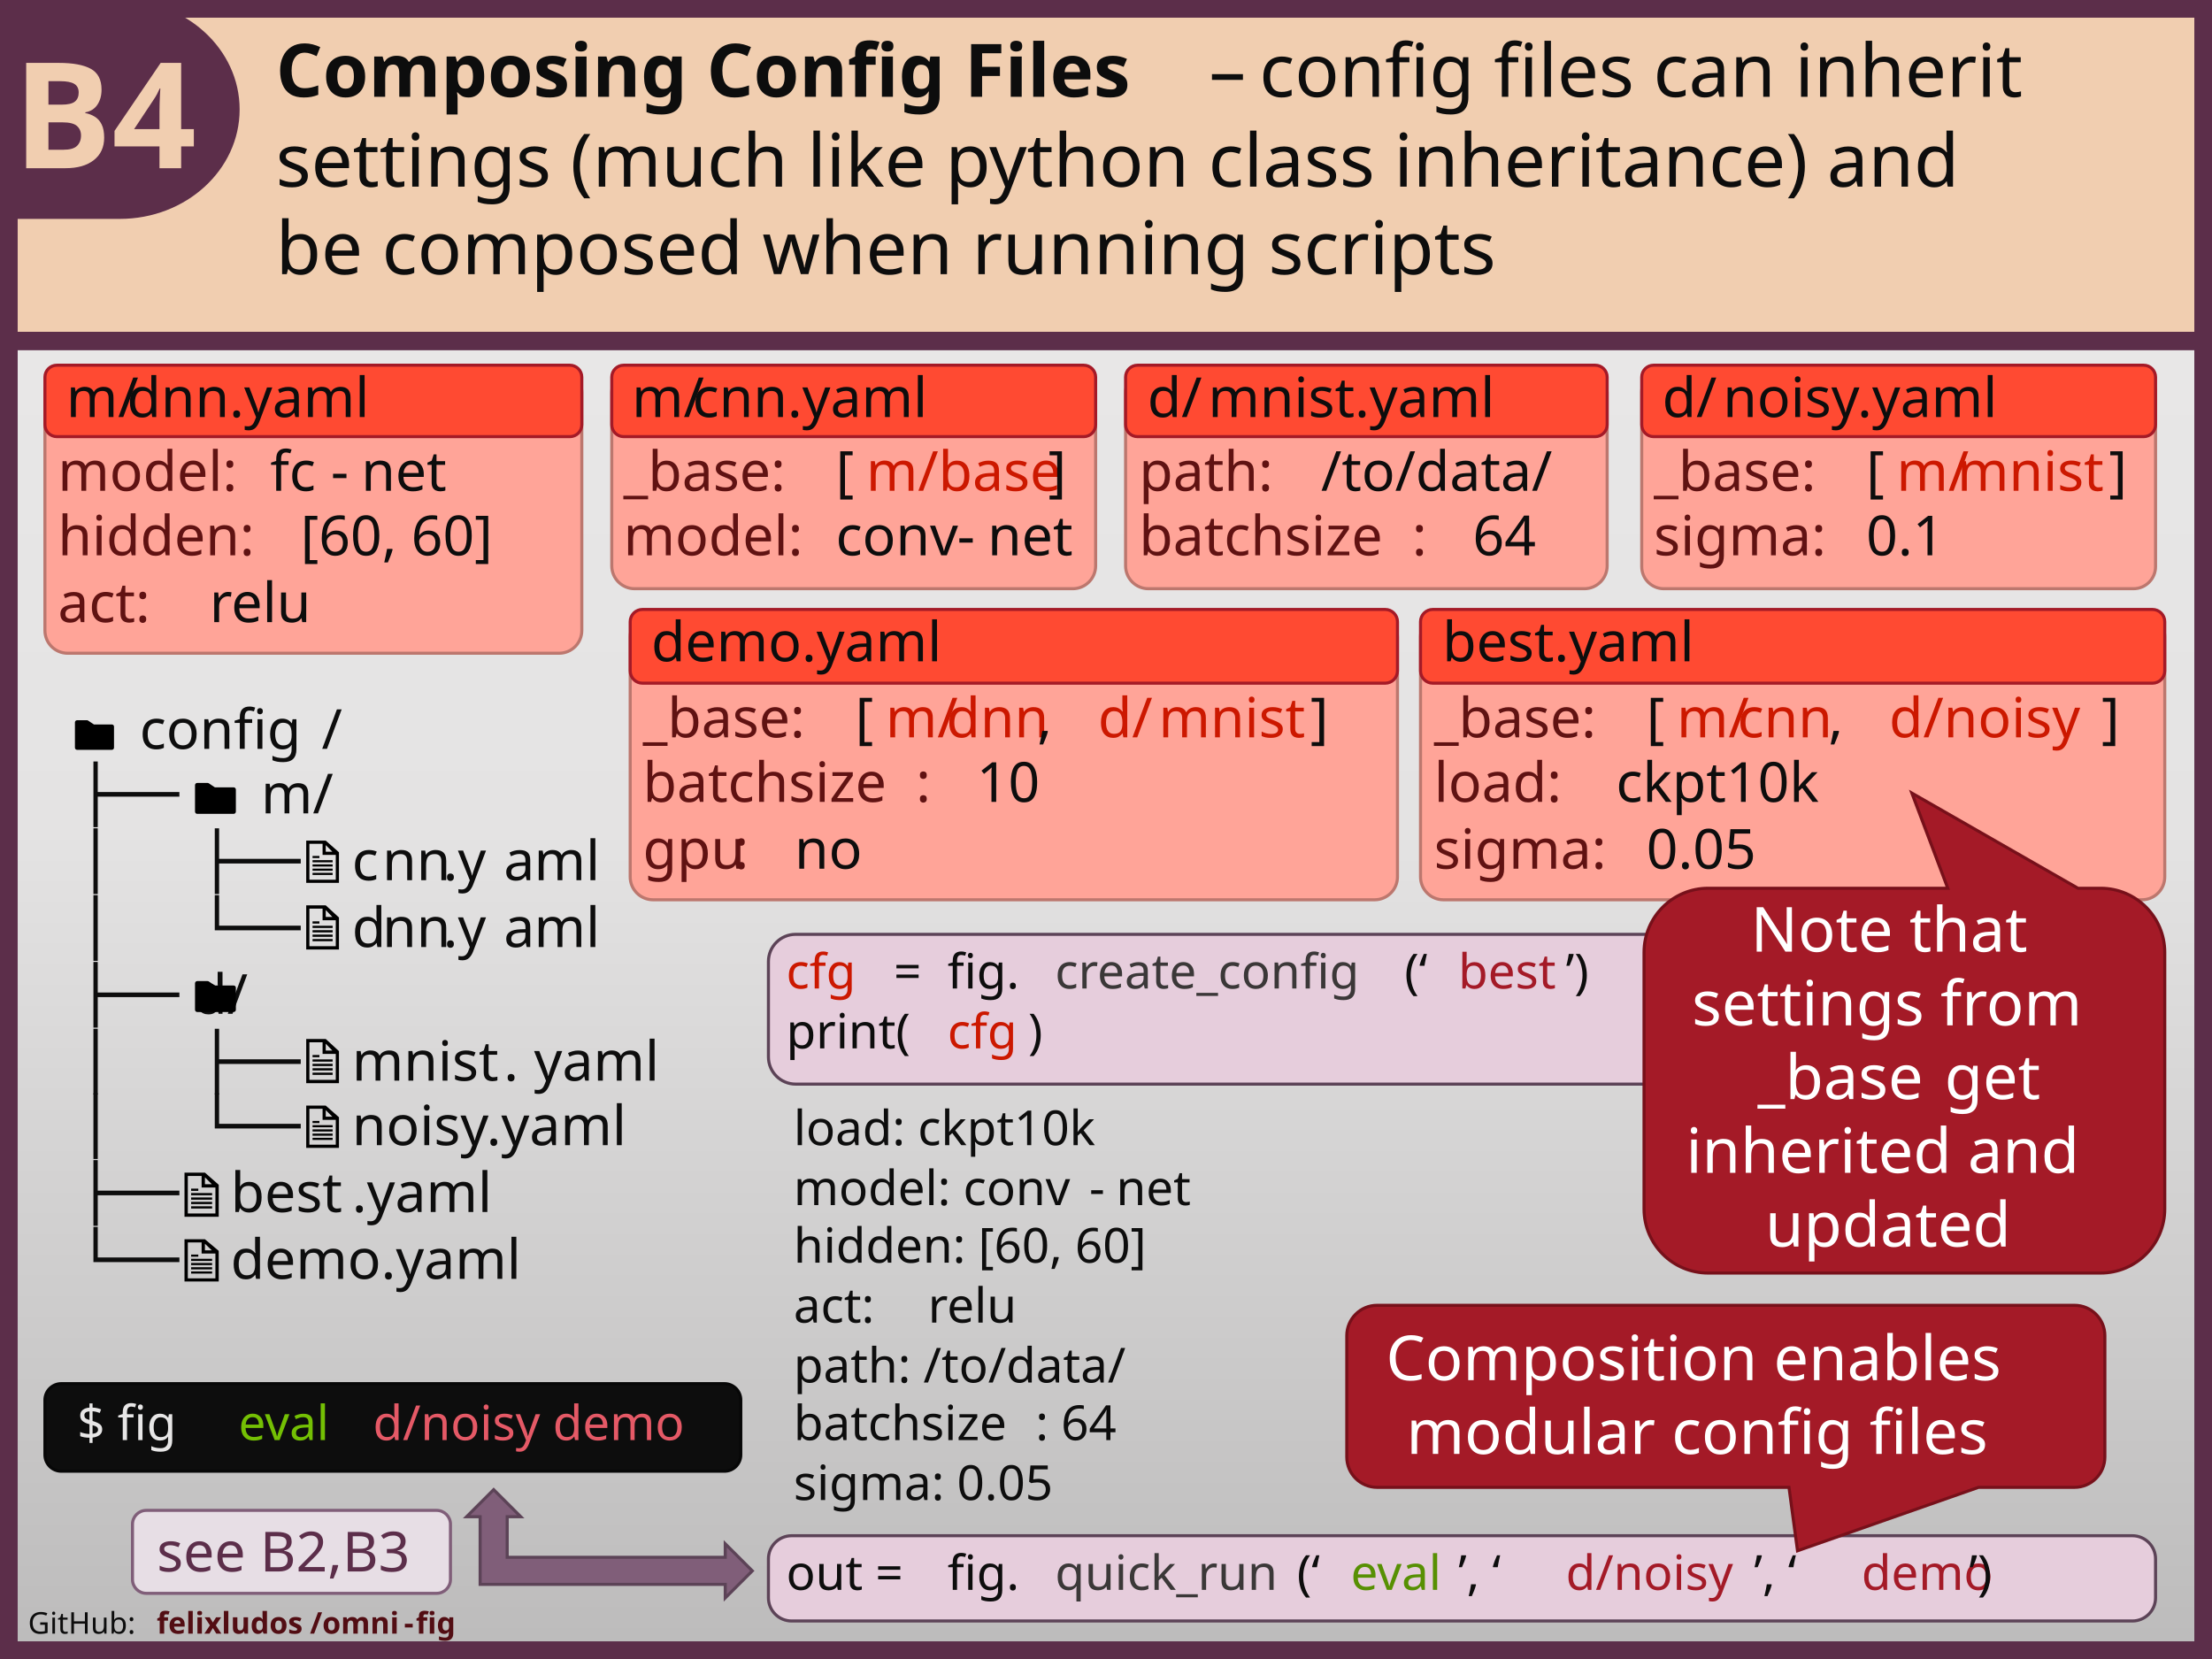
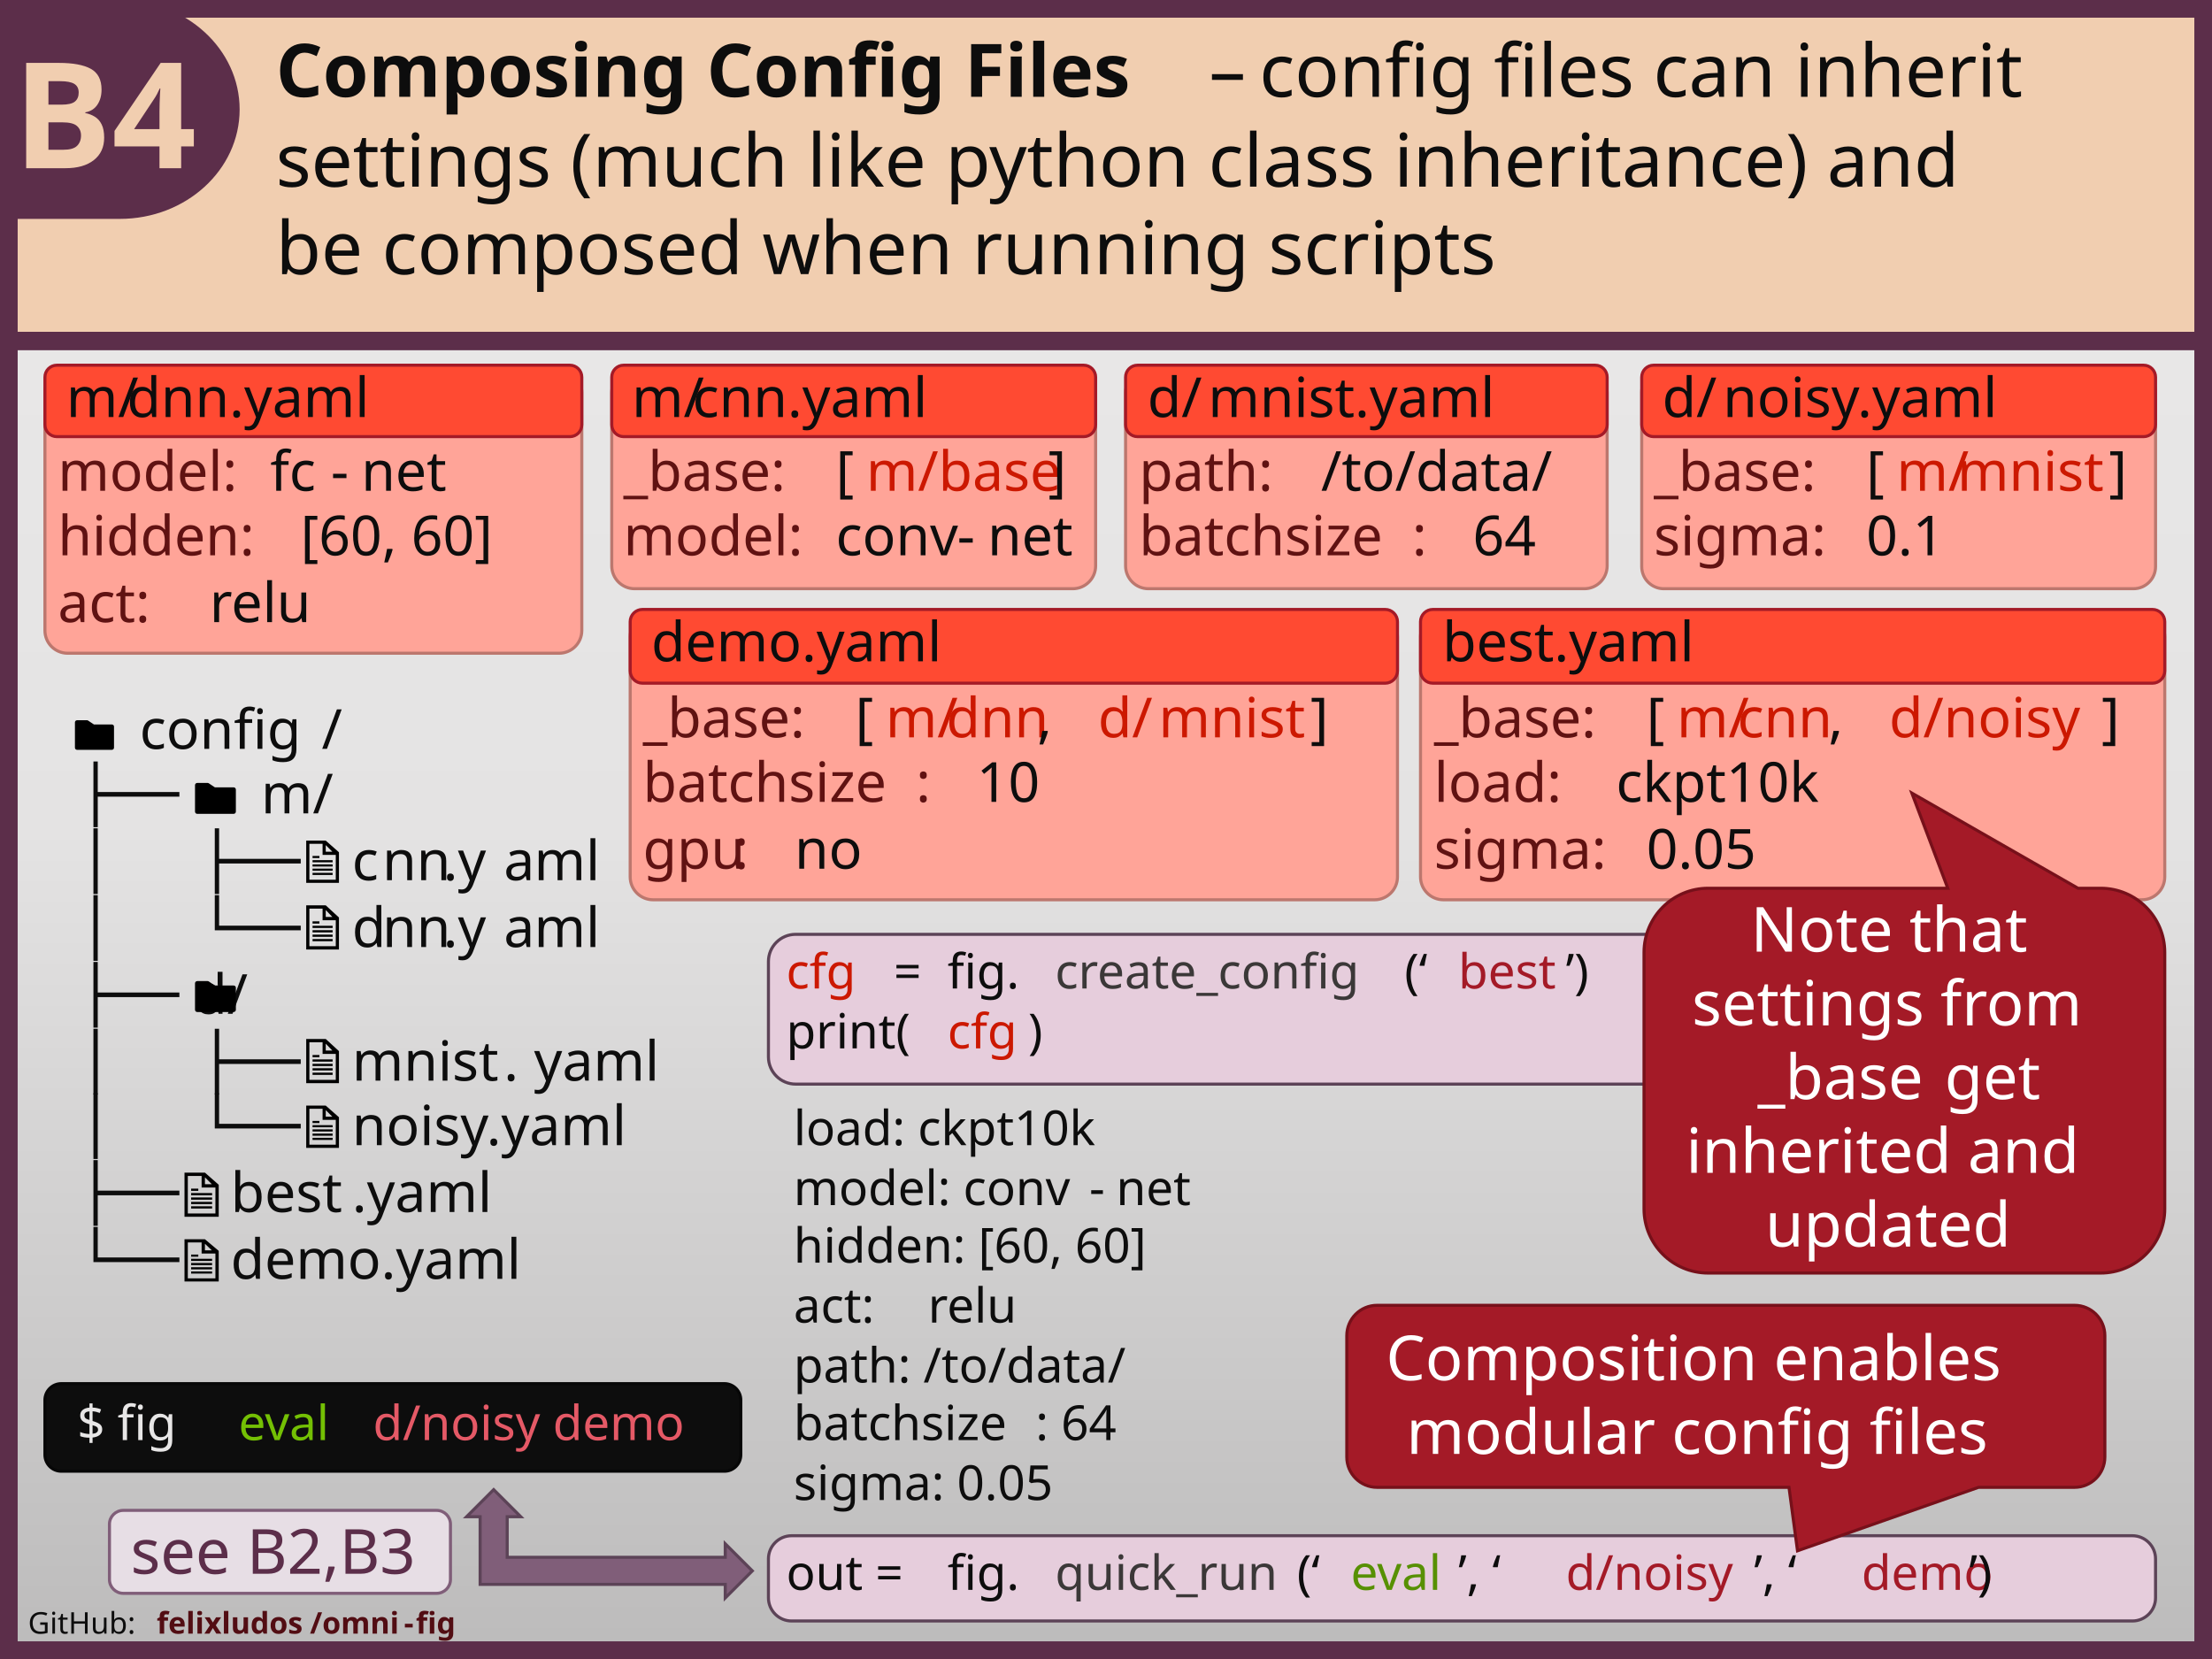
<svg xmlns="http://www.w3.org/2000/svg" width="960" height="720" overflow="hidden">
  <defs>
    <clipPath id="clip0">
      <rect x="0" y="0" width="960" height="720" />
    </clipPath>
    <linearGradient x1="480" y1="0" x2="480" y2="720" gradientUnits="userSpaceOnUse" spreadMethod="reflect" id="fill1">
      <stop offset="0" stop-color="#EBEAEA" />
      <stop offset="0.5" stop-color="#E4E3E3" />
      <stop offset="1" stop-color="#BCBBBB" />
    </linearGradient>
    <clipPath id="clip2">
      <rect x="30" y="308" width="22" height="22" />
    </clipPath>
    <clipPath id="clip3">
      <rect x="30" y="308" width="22" height="22" />
    </clipPath>
    <clipPath id="clip4">
      <rect x="30" y="308" width="22" height="22" />
    </clipPath>
    <clipPath id="clip5">
      <rect x="82" y="335" width="23" height="23" />
    </clipPath>
    <clipPath id="clip6">
      <rect x="82" y="335" width="23" height="23" />
    </clipPath>
    <clipPath id="clip7">
      <rect x="82" y="335" width="23" height="23" />
    </clipPath>
    <clipPath id="clip8">
      <rect x="82" y="421" width="23" height="23" />
    </clipPath>
    <clipPath id="clip9">
      <rect x="82" y="421" width="23" height="23" />
    </clipPath>
    <clipPath id="clip10">
      <rect x="82" y="421" width="23" height="23" />
    </clipPath>
    <clipPath id="clip11">
      <rect x="129" y="363" width="22" height="22" />
    </clipPath>
    <clipPath id="clip12">
      <rect x="129" y="363" width="22" height="22" />
    </clipPath>
    <clipPath id="clip13">
      <rect x="129" y="363" width="22" height="22" />
    </clipPath>
    <clipPath id="clip14">
      <rect x="129" y="391" width="22" height="23" />
    </clipPath>
    <clipPath id="clip15">
      <rect x="129" y="391" width="22" height="23" />
    </clipPath>
    <clipPath id="clip16">
      <rect x="129" y="391" width="22" height="23" />
    </clipPath>
    <clipPath id="clip17">
      <rect x="129" y="449" width="22" height="23" />
    </clipPath>
    <clipPath id="clip18">
      <rect x="129" y="449" width="22" height="23" />
    </clipPath>
    <clipPath id="clip19">
      <rect x="129" y="449" width="22" height="23" />
    </clipPath>
    <clipPath id="clip20">
      <rect x="129" y="478" width="22" height="22" />
    </clipPath>
    <clipPath id="clip21">
      <rect x="129" y="478" width="22" height="22" />
    </clipPath>
    <clipPath id="clip22">
      <rect x="129" y="478" width="22" height="22" />
    </clipPath>
    <clipPath id="clip23">
      <rect x="76" y="507" width="23" height="23" />
    </clipPath>
    <clipPath id="clip24">
      <rect x="76" y="507" width="23" height="23" />
    </clipPath>
    <clipPath id="clip25">
      <rect x="76" y="507" width="23" height="23" />
    </clipPath>
    <clipPath id="clip26">
      <rect x="76" y="536" width="23" height="22" />
    </clipPath>
    <clipPath id="clip27">
      <rect x="76" y="536" width="23" height="22" />
    </clipPath>
    <clipPath id="clip28">
      <rect x="76" y="536" width="23" height="22" />
    </clipPath>
  </defs>
  <g clip-path="url(#clip0)">
    <rect x="0" y="0" width="960" height="720" fill="url(#fill1)" />
    <rect x="0" y="0" width="960" height="151" fill="#F1CEB0" />
    <path d="M0 148 960 148" stroke="#5C2E4A" stroke-width="8" stroke-miterlimit="8" fill="none" fill-rule="evenodd" />
    <path d="M0 0 52 0C80.719-1.20948e-14 104 21.267 104 47.5 104 73.734 80.719 95 52 95L0 95Z" fill="#5C2E4A" fill-rule="evenodd" />
    <text fill="#F1CEB0" font-family="Comfortaa,Comfortaa_MSFontService,sans-serif" font-weight="700" font-size="64" transform="translate(5.5999 73)">B4</text>
    <text fill="#0D0D0D" font-family="Comfortaa,Comfortaa_MSFontService,sans-serif" font-weight="700" font-size="32" transform="translate(119.712 42)">Composing Config Files</text>
    <text fill="#0D0D0D" font-family="Comfortaa,Comfortaa_MSFontService,sans-serif" font-weight="400" font-size="32" transform="translate(524.712 42)">–</text>
    <text fill="#0D0D0D" font-family="Comfortaa,Comfortaa_MSFontService,sans-serif" font-weight="400" font-size="32" transform="translate(546.545 42)">config files can inherit</text>
    <text fill="#0D0D0D" font-family="Comfortaa,Comfortaa_MSFontService,sans-serif" font-weight="400" font-size="32" transform="translate(119.712 81)">settings (much like python class inheritance) and</text>
    <text fill="#0D0D0D" font-family="Comfortaa,Comfortaa_MSFontService,sans-serif" font-weight="400" font-size="32" transform="translate(119.712 119)">be composed when running scripts</text>
    <path d="M0 0 960 0 960 720 0 720ZM7.668 7.668 7.668 712.332 952.332 712.332 952.332 7.668Z" fill="#5C2E4A" fill-rule="evenodd" />
    <path d="M19.5 170.346C19.5 164.908 23.908 160.5 29.346 160.5L242.654 160.5C248.092 160.5 252.5 164.908 252.5 170.346L252.5 273.654C252.5 279.092 248.092 283.5 242.654 283.5L29.346 283.5C23.908 283.5 19.5 279.092 19.5 273.654Z" stroke="#BC776E" stroke-width="1.333" stroke-miterlimit="8" fill="#FFA498" fill-rule="evenodd" />
    <path d="M19.5 163.667C19.5 160.813 21.813 158.5 24.667 158.5L247.333 158.5C250.187 158.5 252.5 160.813 252.5 163.667L252.5 184.333C252.5 187.187 250.187 189.5 247.333 189.5L24.667 189.5C21.813 189.5 19.5 187.187 19.5 184.333Z" stroke="#A41A27" stroke-width="1.333" stroke-miterlimit="8" fill="#FF4A32" fill-rule="evenodd" />
    <text fill="#0D0D0D" font-family="Consolas,Consolas_MSFontService,sans-serif" font-weight="400" font-size="24" transform="translate(28.7457 181)">m/</text>
    <text fill="#0D0D0D" font-family="Consolas,Consolas_MSFontService,sans-serif" font-weight="400" font-size="24" transform="translate(55.0791 181)">dnn.yaml</text>
    <text fill="#601212" font-family="Consolas,Consolas_MSFontService,sans-serif" font-weight="400" font-size="24" transform="translate(25.1005 213)">model:</text>
    <text fill="#0D0D0D" font-family="Consolas,Consolas_MSFontService,sans-serif" font-weight="400" font-size="24" transform="translate(117.267 213)">fc</text>
    <text fill="#0D0D0D" font-family="Consolas,Consolas_MSFontService,sans-serif" font-weight="400" font-size="24" transform="translate(143.6 213)">-</text>
    <text fill="#0D0D0D" font-family="Consolas,Consolas_MSFontService,sans-serif" font-weight="400" font-size="24" transform="translate(156.767 213)">net</text>
    <text fill="#601212" font-family="Consolas,Consolas_MSFontService,sans-serif" font-weight="400" font-size="24" transform="translate(25.1005 241)">hidden:</text>
    <text fill="#0D0D0D" font-family="Consolas,Consolas_MSFontService,sans-serif" font-weight="400" font-size="24" transform="translate(130.434 241)">[60, 60]</text>
    <text fill="#601212" font-family="Consolas,Consolas_MSFontService,sans-serif" font-weight="400" font-size="24" transform="translate(25.1005 270)">act:</text>
    <text fill="#0D0D0D" font-family="Consolas,Consolas_MSFontService,sans-serif" font-weight="400" font-size="24" transform="translate(90.9338 270)">relu</text>
    <path d="M333.5 417.298C333.5 410.782 338.782 405.5 345.298 405.5L923.702 405.5C930.218 405.5 935.5 410.782 935.5 417.298L935.5 458.702C935.5 465.218 930.218 470.5 923.702 470.5L345.298 470.5C338.782 470.5 333.5 465.218 333.5 458.702Z" stroke="#5C4357" stroke-width="1.333" stroke-miterlimit="8" fill="#E6CDDC" fill-rule="evenodd" />
    <text fill="#CC1800" font-family="Consolas,Consolas_MSFontService,sans-serif" font-weight="400" font-size="21" transform="translate(341.212 429)">cfg</text>
    <text fill="#0D0D0D" font-family="Consolas,Consolas_MSFontService,sans-serif" font-weight="400" font-size="21" transform="translate(387.879 429)">=</text>
    <text fill="#0D0D0D" font-family="Consolas,Consolas_MSFontService,sans-serif" font-weight="400" font-size="21" transform="translate(411.212 429)">fig.</text>
    <text fill="#3B3838" font-family="Consolas,Consolas_MSFontService,sans-serif" font-weight="400" font-size="21" transform="translate(457.879 429)">create_config</text>
    <text fill="#0D0D0D" font-family="Consolas,Consolas_MSFontService,sans-serif" font-weight="400" font-size="21" transform="translate(609.546 429)">(‘</text>
    <text fill="#A41A27" font-family="Consolas,Consolas_MSFontService,sans-serif" font-weight="400" font-size="21" transform="translate(632.879 429)">best</text>
    <text fill="#0D0D0D" font-family="Consolas,Consolas_MSFontService,sans-serif" font-weight="400" font-size="21" transform="translate(679.546 429)">’)</text>
    <text fill="#0D0D0D" font-family="Consolas,Consolas_MSFontService,sans-serif" font-weight="400" font-size="21" transform="translate(341.212 455)">print(</text>
    <text fill="#CC1800" font-family="Consolas,Consolas_MSFontService,sans-serif" font-weight="400" font-size="21" transform="translate(411.212 455)">cfg</text>
    <text fill="#0D0D0D" font-family="Consolas,Consolas_MSFontService,sans-serif" font-weight="400" font-size="21" transform="translate(446.212 455)">)</text>
    <path d="M265.5 170.425C265.5 164.943 269.944 160.5 275.425 160.5L465.575 160.5C471.057 160.5 475.5 164.943 475.5 170.425L475.5 245.575C475.5 251.057 471.057 255.5 465.575 255.5L275.425 255.5C269.944 255.5 265.5 251.057 265.5 245.575Z" stroke="#BC776E" stroke-width="1.333" stroke-miterlimit="8" fill="#FFA498" fill-rule="evenodd" />
    <path d="M265.5 163.667C265.5 160.813 267.813 158.5 270.667 158.5L470.333 158.5C473.187 158.5 475.5 160.813 475.5 163.667L475.5 184.333C475.5 187.187 473.187 189.5 470.333 189.5L270.667 189.5C267.813 189.5 265.5 187.187 265.5 184.333Z" stroke="#A41A27" stroke-width="1.333" stroke-miterlimit="8" fill="#FF4A32" fill-rule="evenodd" />
    <text fill="#0D0D0D" font-family="Consolas,Consolas_MSFontService,sans-serif" font-weight="400" font-size="24" transform="translate(274.214 181)">m/</text>
    <text fill="#0D0D0D" font-family="Consolas,Consolas_MSFontService,sans-serif" font-weight="400" font-size="24" transform="translate(300.548 181)">cnn.yaml</text>
    <text fill="#601212" font-family="Consolas,Consolas_MSFontService,sans-serif" font-weight="400" font-size="24" transform="translate(270.569 213)">_base:</text>
    <text fill="#0D0D0D" font-family="Consolas,Consolas_MSFontService,sans-serif" font-weight="400" font-size="24" transform="translate(362.736 213)">[</text>
    <text fill="#CC1800" font-family="Consolas,Consolas_MSFontService,sans-serif" font-weight="400" font-size="24" transform="translate(375.903 213)">m/base</text>
    <text fill="#0D0D0D" font-family="Consolas,Consolas_MSFontService,sans-serif" font-weight="400" font-size="24" transform="translate(454.903 213)">]</text>
    <text fill="#601212" font-family="Consolas,Consolas_MSFontService,sans-serif" font-weight="400" font-size="24" transform="translate(270.569 241)">model:</text>
    <text fill="#0D0D0D" font-family="Consolas,Consolas_MSFontService,sans-serif" font-weight="400" font-size="24" transform="translate(362.736 241)">conv</text>
    <text fill="#0D0D0D" font-family="Consolas,Consolas_MSFontService,sans-serif" font-weight="400" font-size="24" transform="translate(415.403 241)">-</text>
    <text fill="#0D0D0D" font-family="Consolas,Consolas_MSFontService,sans-serif" font-weight="400" font-size="24" transform="translate(428.569 241)">net</text>
    <path d="M488.5 170.425C488.5 164.943 492.943 160.5 498.425 160.5L687.576 160.5C693.057 160.5 697.5 164.943 697.5 170.425L697.5 245.576C697.5 251.057 693.057 255.5 687.576 255.5L498.425 255.5C492.943 255.5 488.5 251.057 488.5 245.576Z" stroke="#BC776E" stroke-width="1.333" stroke-miterlimit="8" fill="#FFA498" fill-rule="evenodd" />
    <path d="M488.5 163.667C488.5 160.813 490.813 158.5 493.667 158.5L692.333 158.5C695.187 158.5 697.5 160.813 697.5 163.667L697.5 184.333C697.5 187.187 695.187 189.5 692.333 189.5L493.667 189.5C490.813 189.5 488.5 187.187 488.5 184.333Z" stroke="#A41A27" stroke-width="1.333" stroke-miterlimit="8" fill="#FF4A32" fill-rule="evenodd" />
    <text fill="#0D0D0D" font-family="Consolas,Consolas_MSFontService,sans-serif" font-weight="400" font-size="24" transform="translate(497.973 181)">d/</text>
    <text fill="#0D0D0D" font-family="Consolas,Consolas_MSFontService,sans-serif" font-weight="400" font-size="24" transform="translate(524.307 181)">mnist.yaml</text>
    <text fill="#601212" font-family="Consolas,Consolas_MSFontService,sans-serif" font-weight="400" font-size="24" transform="translate(494.328 213)">path:</text>
    <text fill="#0D0D0D" font-family="Consolas,Consolas_MSFontService,sans-serif" font-weight="400" font-size="24" transform="translate(573.328 213)">/to/data/</text>
    <text fill="#601212" font-family="Consolas,Consolas_MSFontService,sans-serif" font-weight="400" font-size="24" transform="translate(494.328 241)">batchsize</text>
    <text fill="#601212" font-family="Consolas,Consolas_MSFontService,sans-serif" font-weight="400" font-size="24" transform="translate(612.828 241)">:</text>
    <text fill="#0D0D0D" font-family="Consolas,Consolas_MSFontService,sans-serif" font-weight="400" font-size="24" transform="translate(639.161 241)">64</text>
    <path d="M712.5 170.093C712.5 164.795 716.795 160.5 722.093 160.5L925.907 160.5C931.205 160.5 935.5 164.795 935.5 170.093L935.5 245.907C935.5 251.205 931.205 255.5 925.907 255.5L722.093 255.5C716.795 255.5 712.5 251.205 712.5 245.907Z" stroke="#BC776E" stroke-width="1.333" stroke-miterlimit="8" fill="#FFA498" fill-rule="evenodd" />
    <path d="M712.5 163.667C712.5 160.813 714.813 158.5 717.667 158.5L930.334 158.5C933.187 158.5 935.5 160.813 935.5 163.667L935.5 184.333C935.5 187.187 933.187 189.5 930.333 189.5L717.667 189.5C714.813 189.5 712.5 187.187 712.5 184.333Z" stroke="#A41A27" stroke-width="1.333" stroke-miterlimit="8" fill="#FF4A32" fill-rule="evenodd" />
    <text fill="#0D0D0D" font-family="Consolas,Consolas_MSFontService,sans-serif" font-weight="400" font-size="24" transform="translate(721.399 181)">d/</text>
    <text fill="#0D0D0D" font-family="Consolas,Consolas_MSFontService,sans-serif" font-weight="400" font-size="24" transform="translate(747.732 181)">noisy.yaml</text>
    <text fill="#601212" font-family="Consolas,Consolas_MSFontService,sans-serif" font-weight="400" font-size="24" transform="translate(717.754 213)">_base:</text>
    <text fill="#0D0D0D" font-family="Consolas,Consolas_MSFontService,sans-serif" font-weight="400" font-size="24" transform="translate(809.92 213)">[</text>
    <text fill="#CC1800" font-family="Consolas,Consolas_MSFontService,sans-serif" font-weight="400" font-size="24" transform="translate(823.087 213)">m/</text>
    <text fill="#CC1800" font-family="Consolas,Consolas_MSFontService,sans-serif" font-weight="400" font-size="24" transform="translate(849.42 213)">mnist</text>
    <text fill="#0D0D0D" font-family="Consolas,Consolas_MSFontService,sans-serif" font-weight="400" font-size="24" transform="translate(915.254 213)">]</text>
    <text fill="#601212" font-family="Consolas,Consolas_MSFontService,sans-serif" font-weight="400" font-size="24" transform="translate(717.754 241)">sigma:</text>
    <text fill="#0D0D0D" font-family="Consolas,Consolas_MSFontService,sans-serif" font-weight="400" font-size="24" transform="translate(809.92 241)">0.1</text>
    <path d="M273.5 276.426C273.5 270.944 277.944 266.5 283.426 266.5L596.574 266.5C602.056 266.5 606.5 270.944 606.5 276.426L606.5 380.574C606.5 386.056 602.056 390.5 596.574 390.5L283.426 390.5C277.944 390.5 273.5 386.056 273.5 380.574Z" stroke="#BC776E" stroke-width="1.333" stroke-miterlimit="8" fill="#FFA498" fill-rule="evenodd" />
    <path d="M273.5 269.833C273.5 266.888 275.888 264.5 278.833 264.5L601.167 264.5C604.112 264.5 606.5 266.888 606.5 269.833L606.5 291.167C606.5 294.112 604.112 296.5 601.167 296.5L278.833 296.5C275.888 296.5 273.5 294.112 273.5 291.167Z" stroke="#A41A27" stroke-width="1.333" stroke-miterlimit="8" fill="#FF4A32" fill-rule="evenodd" />
    <text fill="#0D0D0D" font-family="Consolas,Consolas_MSFontService,sans-serif" font-weight="400" font-size="24" transform="translate(282.649 287)">demo.yaml</text>
    <text fill="#601212" font-family="Consolas,Consolas_MSFontService,sans-serif" font-weight="400" font-size="24" transform="translate(279.004 320)">_base:</text>
    <text fill="#0D0D0D" font-family="Consolas,Consolas_MSFontService,sans-serif" font-weight="400" font-size="24" transform="translate(371.17 320)">[</text>
    <text fill="#CC1800" font-family="Consolas,Consolas_MSFontService,sans-serif" font-weight="400" font-size="24" transform="translate(384.337 320)">m/</text>
    <text fill="#CC1800" font-family="Consolas,Consolas_MSFontService,sans-serif" font-weight="400" font-size="24" transform="translate(410.67 320)">dnn</text>
    <text fill="#0D0D0D" font-family="Consolas,Consolas_MSFontService,sans-serif" font-weight="400" font-size="24" transform="translate(450.17 320)">,</text>
    <text fill="#CC1800" font-family="Consolas,Consolas_MSFontService,sans-serif" font-weight="400" font-size="24" transform="translate(476.504 320)">d/</text>
    <text fill="#CC1800" font-family="Consolas,Consolas_MSFontService,sans-serif" font-weight="400" font-size="24" transform="translate(502.837 320)">mnist</text>
    <text fill="#0D0D0D" font-family="Consolas,Consolas_MSFontService,sans-serif" font-weight="400" font-size="24" transform="translate(568.67 320)">]</text>
    <text fill="#601212" font-family="Consolas,Consolas_MSFontService,sans-serif" font-weight="400" font-size="24" transform="translate(279.004 348)">batchsize</text>
    <text fill="#601212" font-family="Consolas,Consolas_MSFontService,sans-serif" font-weight="400" font-size="24" transform="translate(397.504 348)">:</text>
    <text fill="#0D0D0D" font-family="Consolas,Consolas_MSFontService,sans-serif" font-weight="400" font-size="24" transform="translate(423.837 348)">10</text>
    <text fill="#601212" font-family="Consolas,Consolas_MSFontService,sans-serif" font-weight="400" font-size="24" transform="translate(279.004 377)">gpu</text>
    <text fill="#601212" font-family="Consolas,Consolas_MSFontService,sans-serif" font-weight="400" font-size="24" transform="translate(318.504 377)">:</text>
    <text fill="#0D0D0D" font-family="Consolas,Consolas_MSFontService,sans-serif" font-weight="400" font-size="24" transform="translate(344.837 377)">no</text>
    <path d="M616.5 276.426C616.5 270.944 620.944 266.5 626.426 266.5L929.574 266.5C935.056 266.5 939.5 270.944 939.5 276.426L939.5 380.574C939.5 386.056 935.056 390.5 929.574 390.5L626.426 390.5C620.944 390.5 616.5 386.056 616.5 380.574Z" stroke="#BC776E" stroke-width="1.333" stroke-miterlimit="8" fill="#FFA498" fill-rule="evenodd" />
    <path d="M616.5 269.833C616.5 266.888 618.888 264.5 621.833 264.5L934.167 264.5C937.112 264.5 939.5 266.888 939.5 269.833L939.5 291.167C939.5 294.112 937.112 296.5 934.167 296.5L621.833 296.5C618.888 296.5 616.5 294.112 616.5 291.167Z" stroke="#A41A27" stroke-width="1.333" stroke-miterlimit="8" fill="#FF4A32" fill-rule="evenodd" />
    <text fill="#0D0D0D" font-family="Consolas,Consolas_MSFontService,sans-serif" font-weight="400" font-size="24" transform="translate(626.008 287)">best.yaml</text>
    <text fill="#601212" font-family="Consolas,Consolas_MSFontService,sans-serif" font-weight="400" font-size="24" transform="translate(622.363 320)">_base:</text>
    <text fill="#0D0D0D" font-family="Consolas,Consolas_MSFontService,sans-serif" font-weight="400" font-size="24" transform="translate(714.529 320)">[</text>
    <text fill="#CC1800" font-family="Consolas,Consolas_MSFontService,sans-serif" font-weight="400" font-size="24" transform="translate(727.696 320)">m/</text>
    <text fill="#CC1800" font-family="Consolas,Consolas_MSFontService,sans-serif" font-weight="400" font-size="24" transform="translate(754.029 320)">cnn</text>
    <text fill="#0D0D0D" font-family="Consolas,Consolas_MSFontService,sans-serif" font-weight="400" font-size="24" transform="translate(793.529 320)">,</text>
    <text fill="#CC1800" font-family="Consolas,Consolas_MSFontService,sans-serif" font-weight="400" font-size="24" transform="translate(819.863 320)">d/noisy</text>
    <text fill="#0D0D0D" font-family="Consolas,Consolas_MSFontService,sans-serif" font-weight="400" font-size="24" transform="translate(912.029 320)">]</text>
    <text fill="#601212" font-family="Consolas,Consolas_MSFontService,sans-serif" font-weight="400" font-size="24" transform="translate(622.363 348)">load:</text>
    <text fill="#0D0D0D" font-family="Consolas,Consolas_MSFontService,sans-serif" font-weight="400" font-size="24" transform="translate(701.363 348)">ckpt10k</text>
    <text fill="#601212" font-family="Consolas,Consolas_MSFontService,sans-serif" font-weight="400" font-size="24" transform="translate(622.363 377)">sigma:</text>
    <text fill="#0D0D0D" font-family="Consolas,Consolas_MSFontService,sans-serif" font-weight="400" font-size="24" transform="translate(714.529 377)">0.05</text>
    <path d="M19.5 607.602C19.5 603.68 22.68 600.5 26.602 600.5L314.398 600.5C318.32 600.5 321.5 603.68 321.5 607.602L321.5 631.398C321.5 635.32 318.32 638.5 314.398 638.5L26.602 638.5C22.68 638.5 19.5 635.32 19.5 631.398Z" stroke="#070707" stroke-width="1.333" stroke-miterlimit="8" fill="#0D0D0D" fill-rule="evenodd" />
    <text fill="#E7E6E6" font-family="Consolas,Consolas_MSFontService,sans-serif" font-weight="400" font-size="21" transform="translate(33.5162 625)">$ fig</text>
    <text fill="#74C004" font-family="Consolas,Consolas_MSFontService,sans-serif" font-weight="400" font-size="21" transform="translate(103.516 625)">eval</text>
    <text fill="#E55966" font-family="Consolas,Consolas_MSFontService,sans-serif" font-weight="400" font-size="21" transform="translate(161.85 625)">d/noisy demo</text>
    <text fill="#0D0D0D" font-family="Consolas,Consolas_MSFontService,sans-serif" font-weight="400" font-size="24" transform="translate(60.5999 325)">config</text>
    <text fill="#0D0D0D" font-family="Consolas,Consolas_MSFontService,sans-serif" font-weight="400" font-size="24" transform="translate(139.6 325)">/</text>
    <text fill="#0D0D0D" font-family="Consolas,Consolas_MSFontService,sans-serif" font-weight="400" font-size="24" transform="translate(34.2666 353)">├──</text>
    <text fill="#0D0D0D" font-family="Consolas,Consolas_MSFontService,sans-serif" font-weight="400" font-size="24" transform="translate(113.267 353)">m/</text>
    <text fill="#0D0D0D" font-family="Consolas,Consolas_MSFontService,sans-serif" font-weight="400" font-size="24" transform="translate(34.2666 382)">│</text>
    <text fill="#0D0D0D" font-family="Consolas,Consolas_MSFontService,sans-serif" font-weight="400" font-size="24" transform="translate(86.9332 382)">├──</text>
    <text fill="#0D0D0D" font-family="Consolas,Consolas_MSFontService,sans-serif" font-weight="400" font-size="24" transform="translate(152.767 382)">c</text>
    <text fill="#0D0D0D" font-family="Consolas,Consolas_MSFontService,sans-serif" font-weight="400" font-size="24" transform="translate(165.933 382)">nn</text>
    <text fill="#0D0D0D" font-family="Consolas,Consolas_MSFontService,sans-serif" font-weight="400" font-size="24" transform="translate(192.267 382)">.y</text>
    <text fill="#0D0D0D" font-family="Consolas,Consolas_MSFontService,sans-serif" font-weight="400" font-size="24" transform="translate(218.6 382)">a</text>
    <text fill="#0D0D0D" font-family="Consolas,Consolas_MSFontService,sans-serif" font-weight="400" font-size="24" transform="translate(231.767 382)">ml</text>
    <text fill="#0D0D0D" font-family="Consolas,Consolas_MSFontService,sans-serif" font-weight="400" font-size="24" transform="translate(34.2666 411)">│</text>
    <text fill="#0D0D0D" font-family="Consolas,Consolas_MSFontService,sans-serif" font-weight="400" font-size="24" transform="translate(86.9332 411)">└──</text>
    <text fill="#0D0D0D" font-family="Consolas,Consolas_MSFontService,sans-serif" font-weight="400" font-size="24" transform="translate(152.767 411)">d</text>
    <text fill="#0D0D0D" font-family="Consolas,Consolas_MSFontService,sans-serif" font-weight="400" font-size="24" transform="translate(165.933 411)">nn</text>
    <text fill="#0D0D0D" font-family="Consolas,Consolas_MSFontService,sans-serif" font-weight="400" font-size="24" transform="translate(192.267 411)">.y</text>
    <text fill="#0D0D0D" font-family="Consolas,Consolas_MSFontService,sans-serif" font-weight="400" font-size="24" transform="translate(218.6 411)">a</text>
    <text fill="#0D0D0D" font-family="Consolas,Consolas_MSFontService,sans-serif" font-weight="400" font-size="24" transform="translate(231.767 411)">ml</text>
    <text fill="#0D0D0D" font-family="Consolas,Consolas_MSFontService,sans-serif" font-weight="400" font-size="24" transform="translate(34.2666 440)">├── d/</text>
    <text fill="#0D0D0D" font-family="Consolas,Consolas_MSFontService,sans-serif" font-weight="400" font-size="24" transform="translate(34.2666 469)">│</text>
    <text fill="#0D0D0D" font-family="Consolas,Consolas_MSFontService,sans-serif" font-weight="400" font-size="24" transform="translate(86.9332 469)">├──</text>
    <text fill="#0D0D0D" font-family="Consolas,Consolas_MSFontService,sans-serif" font-weight="400" font-size="24" transform="translate(152.767 469)">mnist</text>
    <text fill="#0D0D0D" font-family="Consolas,Consolas_MSFontService,sans-serif" font-weight="400" font-size="24" transform="translate(218.6 469)">.</text>
    <text fill="#0D0D0D" font-family="Consolas,Consolas_MSFontService,sans-serif" font-weight="400" font-size="24" transform="translate(231.767 469)">yaml</text>
    <text fill="#0D0D0D" font-family="Consolas,Consolas_MSFontService,sans-serif" font-weight="400" font-size="24" transform="translate(34.2666 497)">│</text>
    <text fill="#0D0D0D" font-family="Consolas,Consolas_MSFontService,sans-serif" font-weight="400" font-size="24" transform="translate(86.9332 497)">└──</text>
    <text fill="#0D0D0D" font-family="Consolas,Consolas_MSFontService,sans-serif" font-weight="400" font-size="24" transform="translate(152.767 497)">noisy.yaml</text>
    <text fill="#0D0D0D" font-family="Consolas,Consolas_MSFontService,sans-serif" font-weight="400" font-size="24" transform="translate(34.2666 526)">├──</text>
    <text fill="#0D0D0D" font-family="Consolas,Consolas_MSFontService,sans-serif" font-weight="400" font-size="24" transform="translate(100.1 526)">best</text>
    <text fill="#0D0D0D" font-family="Consolas,Consolas_MSFontService,sans-serif" font-weight="400" font-size="24" transform="translate(152.767 526)">.yaml</text>
    <text fill="#0D0D0D" font-family="Consolas,Consolas_MSFontService,sans-serif" font-weight="400" font-size="24" transform="translate(34.2666 555)">└──</text>
    <text fill="#0D0D0D" font-family="Consolas,Consolas_MSFontService,sans-serif" font-weight="400" font-size="24" transform="translate(100.1 555)">demo.yaml</text>
    <g clip-path="url(#clip2)">
      <g clip-path="url(#clip3)">
        <g clip-path="url(#clip4)">
          <path d="M48.562 325.417 33.438 325.417C32.933 325.417 32.521 325.004 32.521 324.5L32.521 313.5C32.521 312.996 32.933 312.583 33.438 312.583L37.746 312.583C37.929 312.583 38.112 312.629 38.25 312.744L40.771 314.417 48.562 314.417C49.067 314.417 49.479 314.829 49.479 315.333L49.479 324.5C49.479 325.004 49.067 325.417 48.562 325.417Z" />
        </g>
      </g>
    </g>
    <g clip-path="url(#clip5)">
      <g clip-path="url(#clip6)">
        <g clip-path="url(#clip7)">
          <path d="M101.406 353.208 85.594 353.208C85.067 353.208 84.635 352.777 84.635 352.25L84.635 340.75C84.635 340.223 85.067 339.792 85.594 339.792L90.098 339.792C90.29 339.792 90.481 339.84 90.625 339.959L93.26 341.708 101.406 341.708C101.933 341.708 102.365 342.14 102.365 342.667L102.365 352.25C102.365 352.777 101.933 353.208 101.406 353.208Z" />
        </g>
      </g>
    </g>
    <g clip-path="url(#clip8)">
      <g clip-path="url(#clip9)">
        <g clip-path="url(#clip10)">
          <path d="M101.406 439.208 85.594 439.208C85.067 439.208 84.635 438.777 84.635 438.25L84.635 426.75C84.635 426.223 85.067 425.792 85.594 425.792L90.098 425.792C90.29 425.792 90.481 425.84 90.625 425.959L93.26 427.708 101.406 427.708C101.933 427.708 102.365 428.14 102.365 428.667L102.365 438.25C102.365 438.777 101.933 439.208 101.406 439.208Z" />
        </g>
      </g>
    </g>
    <g clip-path="url(#clip11)">
      <g clip-path="url(#clip12)">
        <g clip-path="url(#clip13)">
          <path d="M134.271 381.792 134.271 366.208 140 366.208 140 371.021 145.729 371.021 145.729 381.792 134.271 381.792ZM141.375 366.781 144.24 369.646 141.375 369.646 141.375 366.781ZM141.375 364.833 132.896 364.833 132.896 383.167 147.104 383.167 147.104 369.875 141.375 364.833Z" />
          <path d="M135.646 373.312 144.354 373.312 144.354 374.229 135.646 374.229Z" />
          <path d="M135.646 371.479 138.625 371.479 138.625 372.396 135.646 372.396Z" />
          <path d="M135.646 375.146 144.354 375.146 144.354 376.062 135.646 376.062Z" />
          <path d="M135.646 376.979 144.354 376.979 144.354 377.896 135.646 377.896Z" />
          <path d="M135.646 378.812 144.354 378.812 144.354 379.729 135.646 379.729Z" />
        </g>
      </g>
    </g>
    <g clip-path="url(#clip14)">
      <g clip-path="url(#clip15)">
        <g clip-path="url(#clip16)">
          <path d="M5.271 18.792 5.271 3.208 11 3.208 11 8.021 16.729 8.021 16.729 18.792 5.271 18.792ZM12.375 3.781 15.24 6.646 12.375 6.646 12.375 3.781ZM12.375 1.833 3.896 1.833 3.896 20.167 18.104 20.167 18.104 6.875 12.375 1.833Z" transform="matrix(1 0 0 1.04545 129 391)" />
          <path d="M6.646 10.312 15.354 10.312 15.354 11.229 6.646 11.229Z" transform="matrix(1 0 0 1.04545 129 391)" />
          <path d="M6.646 8.479 9.625 8.479 9.625 9.396 6.646 9.396Z" transform="matrix(1 0 0 1.04545 129 391)" />
          <path d="M6.646 12.146 15.354 12.146 15.354 13.062 6.646 13.062Z" transform="matrix(1 0 0 1.04545 129 391)" />
          <path d="M6.646 13.979 15.354 13.979 15.354 14.896 6.646 14.896Z" transform="matrix(1 0 0 1.04545 129 391)" />
          <path d="M6.646 15.812 15.354 15.812 15.354 16.729 6.646 16.729Z" transform="matrix(1 0 0 1.04545 129 391)" />
        </g>
      </g>
    </g>
    <g clip-path="url(#clip17)">
      <g clip-path="url(#clip18)">
        <g clip-path="url(#clip19)">
          <path d="M5.271 18.792 5.271 3.208 11 3.208 11 8.021 16.729 8.021 16.729 18.792 5.271 18.792ZM12.375 3.781 15.24 6.646 12.375 6.646 12.375 3.781ZM12.375 1.833 3.896 1.833 3.896 20.167 18.104 20.167 18.104 6.875 12.375 1.833Z" transform="matrix(1 0 0 1.04545 129 449)" />
          <path d="M6.646 10.312 15.354 10.312 15.354 11.229 6.646 11.229Z" transform="matrix(1 0 0 1.04545 129 449)" />
          <path d="M6.646 8.479 9.625 8.479 9.625 9.396 6.646 9.396Z" transform="matrix(1 0 0 1.04545 129 449)" />
          <path d="M6.646 12.146 15.354 12.146 15.354 13.062 6.646 13.062Z" transform="matrix(1 0 0 1.04545 129 449)" />
          <path d="M6.646 13.979 15.354 13.979 15.354 14.896 6.646 14.896Z" transform="matrix(1 0 0 1.04545 129 449)" />
          <path d="M6.646 15.812 15.354 15.812 15.354 16.729 6.646 16.729Z" transform="matrix(1 0 0 1.04545 129 449)" />
        </g>
      </g>
    </g>
    <g clip-path="url(#clip20)">
      <g clip-path="url(#clip21)">
        <g clip-path="url(#clip22)">
          <path d="M134.271 496.792 134.271 481.208 140 481.208 140 486.021 145.729 486.021 145.729 496.792 134.271 496.792ZM141.375 481.781 144.24 484.646 141.375 484.646 141.375 481.781ZM141.375 479.833 132.896 479.833 132.896 498.167 147.104 498.167 147.104 484.875 141.375 479.833Z" />
          <path d="M135.646 488.312 144.354 488.312 144.354 489.229 135.646 489.229Z" />
          <path d="M135.646 486.479 138.625 486.479 138.625 487.396 135.646 487.396Z" />
          <path d="M135.646 490.146 144.354 490.146 144.354 491.062 135.646 491.062Z" />
          <path d="M135.646 491.979 144.354 491.979 144.354 492.896 135.646 492.896Z" />
          <path d="M135.646 493.812 144.354 493.812 144.354 494.729 135.646 494.729Z" />
        </g>
      </g>
    </g>
    <g clip-path="url(#clip23)">
      <g clip-path="url(#clip24)">
        <g clip-path="url(#clip25)">
          <path d="M81.51 526.646 81.51 510.354 87.5 510.354 87.5 515.385 93.49 515.385 93.49 526.646 81.51 526.646ZM88.938 510.953 91.932 513.948 88.938 513.948 88.938 510.953ZM88.938 508.917 80.073 508.917 80.073 528.083 94.927 528.083 94.927 514.188 88.938 508.917Z" />
          <path d="M82.948 517.781 92.052 517.781 92.052 518.74 82.948 518.74Z" />
          <path d="M82.948 515.865 86.062 515.865 86.062 516.823 82.948 516.823Z" />
          <path d="M82.948 519.698 92.052 519.698 92.052 520.656 82.948 520.656Z" />
          <path d="M82.948 521.615 92.052 521.615 92.052 522.573 82.948 522.573Z" />
          <path d="M82.948 523.531 92.052 523.531 92.052 524.49 82.948 524.49Z" />
        </g>
      </g>
    </g>
    <g clip-path="url(#clip26)">
      <g clip-path="url(#clip27)">
        <g clip-path="url(#clip28)">
          <path d="M5.271 18.792 5.271 3.208 11 3.208 11 8.021 16.729 8.021 16.729 18.792 5.271 18.792ZM12.375 3.781 15.24 6.646 12.375 6.646 12.375 3.781ZM12.375 1.833 3.896 1.833 3.896 20.167 18.104 20.167 18.104 6.875 12.375 1.833Z" transform="matrix(1.04545 0 0 1 76 536)" />
          <path d="M6.646 10.312 15.354 10.312 15.354 11.229 6.646 11.229Z" transform="matrix(1.04545 0 0 1 76 536)" />
          <path d="M6.646 8.479 9.625 8.479 9.625 9.396 6.646 9.396Z" transform="matrix(1.04545 0 0 1 76 536)" />
          <path d="M6.646 12.146 15.354 12.146 15.354 13.062 6.646 13.062Z" transform="matrix(1.04545 0 0 1 76 536)" />
          <path d="M6.646 13.979 15.354 13.979 15.354 14.896 6.646 14.896Z" transform="matrix(1.04545 0 0 1 76 536)" />
          <path d="M6.646 15.812 15.354 15.812 15.354 16.729 6.646 16.729Z" transform="matrix(1.04545 0 0 1 76 536)" />
        </g>
      </g>
    </g>
    <text fill="#0D0D0D" font-family="Consolas,Consolas_MSFontService,sans-serif" font-weight="400" font-size="21" transform="translate(344.406 497)">load: ckpt10k</text>
    <text fill="#0D0D0D" font-family="Consolas,Consolas_MSFontService,sans-serif" font-weight="400" font-size="21" transform="translate(344.406 523)">model: conv</text>
    <text fill="#0D0D0D" font-family="Consolas,Consolas_MSFontService,sans-serif" font-weight="400" font-size="21" transform="translate(472.74 523)">-</text>
    <text fill="#0D0D0D" font-family="Consolas,Consolas_MSFontService,sans-serif" font-weight="400" font-size="21" transform="translate(484.406 523)">net</text>
    <text fill="#0D0D0D" font-family="Consolas,Consolas_MSFontService,sans-serif" font-weight="400" font-size="21" transform="translate(344.406 548)">hidden: [60, 60]</text>
    <text fill="#0D0D0D" font-family="Consolas,Consolas_MSFontService,sans-serif" font-weight="400" font-size="21" transform="translate(344.406 574)">act:</text>
    <text fill="#0D0D0D" font-family="Consolas,Consolas_MSFontService,sans-serif" font-weight="400" font-size="21" transform="translate(402.74 574)">relu</text>
    <text fill="#0D0D0D" font-family="Consolas,Consolas_MSFontService,sans-serif" font-weight="400" font-size="21" transform="translate(344.406 600)">path: /to/data/</text>
    <text fill="#0D0D0D" font-family="Consolas,Consolas_MSFontService,sans-serif" font-weight="400" font-size="21" transform="translate(344.406 625)">batchsize</text>
    <text fill="#0D0D0D" font-family="Consolas,Consolas_MSFontService,sans-serif" font-weight="400" font-size="21" transform="translate(449.406 625)">: 64</text>
    <text fill="#0D0D0D" font-family="Consolas,Consolas_MSFontService,sans-serif" font-weight="400" font-size="21" transform="translate(344.406 651)">sigma: 0.05</text>
    <path d="M333.5 676.563C333.5 671.005 338.005 666.5 343.563 666.5L925.437 666.5C930.995 666.5 935.5 671.005 935.5 676.563L935.5 693.437C935.5 698.995 930.995 703.5 925.437 703.5L343.563 703.5C338.005 703.5 333.5 698.995 333.5 693.437Z" stroke="#5C4357" stroke-width="1.333" stroke-miterlimit="8" fill="#E6CDDC" fill-rule="evenodd" />
    <text fill="#0D0D0D" font-family="Consolas,Consolas_MSFontService,sans-serif" font-weight="400" font-size="21" transform="translate(341.212 690)">out =</text>
    <text fill="#0D0D0D" font-family="Consolas,Consolas_MSFontService,sans-serif" font-weight="400" font-size="21" transform="translate(411.212 690)">fig.</text>
    <text fill="#3B3838" font-family="Consolas,Consolas_MSFontService,sans-serif" font-weight="400" font-size="21" transform="translate(457.879 690)">quick_run</text>
    <text fill="#0D0D0D" font-family="Consolas,Consolas_MSFontService,sans-serif" font-weight="400" font-size="21" transform="translate(562.879 690)">(‘</text>
    <text fill="#579003" font-family="Consolas,Consolas_MSFontService,sans-serif" font-weight="400" font-size="21" transform="translate(586.213 690)">eval</text>
    <text fill="#0D0D0D" font-family="Consolas,Consolas_MSFontService,sans-serif" font-weight="400" font-size="21" transform="translate(632.879 690)">’, ‘</text>
    <text fill="#A41A27" font-family="Consolas,Consolas_MSFontService,sans-serif" font-weight="400" font-size="21" transform="translate(679.546 690)">d/noisy</text>
    <text fill="#0D0D0D" font-family="Consolas,Consolas_MSFontService,sans-serif" font-weight="400" font-size="21" transform="translate(761.213 690)">’, ‘</text>
    <text fill="#A41A27" font-family="Consolas,Consolas_MSFontService,sans-serif" font-weight="400" font-size="21" transform="translate(807.879 690)">demo</text>
    <text fill="#0D0D0D" font-family="Consolas,Consolas_MSFontService,sans-serif" font-weight="400" font-size="21" transform="translate(854.546 690)">’)</text>
    <path d="M584.5 579.667C584.5 572.395 590.395 566.5 597.667 566.5L776.417 566.5 776.417 566.5 858.667 566.5 900.333 566.5C907.605 566.5 913.5 572.395 913.5 579.667L913.5 612.583 913.5 612.583 913.5 632.334 913.5 632.333C913.5 639.605 907.605 645.5 900.333 645.5L858.667 645.5 780.114 673.036 776.417 645.5 597.667 645.5C590.395 645.5 584.5 639.605 584.5 632.333L584.5 632.334 584.5 612.583 584.5 612.583Z" stroke="#77101A" stroke-width="1.333" stroke-miterlimit="8" fill="#A41A27" fill-rule="evenodd" />
    <text fill="#FFFFFF" font-family="Comfortaa,Comfortaa_MSFontService,sans-serif" font-weight="400" font-size="27" transform="translate(601.502 599)">Composition enables</text>
    <text fill="#FFFFFF" font-family="Comfortaa,Comfortaa_MSFontService,sans-serif" font-weight="400" font-size="27" transform="translate(610.335 631)">modular config files</text>
    <path d="M0 35.25 11.75 23.5 11.75 29.375 106.375 29.375 106.375 11.75 100.5 11.75 112.25 0 124 11.75 118.125 11.75 118.125 41.125 11.75 41.125 11.75 47Z" stroke="#5C4357" stroke-width="1.333" stroke-miterlimit="8" fill="#805E79" fill-rule="evenodd" transform="matrix(-1 0 0 1 326.5 646.5)" />
-     <path d="M57.5 661.5C57.5 658.186 60.186 655.5 63.5 655.5L189.5 655.5C192.814 655.5 195.5 658.186 195.5 661.5L195.5 685.5C195.5 688.814 192.814 691.5 189.5 691.5L63.5 691.5C60.186 691.5 57.5 688.814 57.5 685.5Z" stroke="#805E79" stroke-width="1.333" stroke-miterlimit="8" fill="#E7DEE5" fill-rule="evenodd" />
-     <text fill="#5C2E4A" font-family="Comfortaa,Comfortaa_MSFontService,sans-serif" font-weight="400" font-size="24" transform="translate(68.0365 682)">see B2,B3</text>
+     <path d="M47.5 661.5C47.5 658.186 50.186 655.5 53.5 655.5L189.5 655.5C192.814 655.5 195.5 658.186 195.5 661.5L195.5 685.5C195.5 688.814 192.814 691.5 189.5 691.5L53.5 691.5C50.186 691.5 47.5 688.814 47.5 685.5Z" stroke="#805E79" stroke-width="1.333" stroke-miterlimit="8" fill="#E7DEE5" fill-rule="evenodd" />
+     <text fill="#5C2E4A" font-family="Comfortaa,Comfortaa_MSFontService,sans-serif" font-weight="400" font-size="27" transform="translate(56.6798 683)">see B2,B3</text>
    <path d="M713.5 413.334C713.5 397.962 725.962 385.5 741.334 385.5L845.333 385.5 829.739 344.201 901.833 385.5 911.666 385.5C927.038 385.5 939.5 397.962 939.5 413.334L939.5 413.333 939.5 413.333 939.5 455.083 939.5 524.666C939.5 540.038 927.038 552.5 911.666 552.5L901.833 552.5 845.333 552.5 845.333 552.5 741.334 552.5C725.962 552.5 713.5 540.038 713.5 524.666L713.5 455.083 713.5 413.333 713.5 413.333Z" stroke="#77101A" stroke-width="1.333" stroke-miterlimit="8" fill="#A41A27" fill-rule="evenodd" />
    <text fill="#FFFFFF" font-family="Comfortaa,Comfortaa_MSFontService,sans-serif" font-weight="400" font-size="27" transform="translate(759.778 413)">Note that</text>
    <text fill="#FFFFFF" font-family="Comfortaa,Comfortaa_MSFontService,sans-serif" font-weight="400" font-size="27" transform="translate(734.278 445)">settings from</text>
    <text fill="#FFFFFF" font-family="Consolas,Consolas_MSFontService,sans-serif" font-weight="400" font-size="27" transform="translate(762.778 477)">_base</text>
    <text fill="#FFFFFF" font-family="Comfortaa,Comfortaa_MSFontService,sans-serif" font-weight="400" font-size="27" transform="translate(843.945 477)">get</text>
    <text fill="#FFFFFF" font-family="Comfortaa,Comfortaa_MSFontService,sans-serif" font-weight="400" font-size="27" transform="translate(731.698 509)">inherited and</text>
    <text fill="#FFFFFF" font-family="Comfortaa,Comfortaa_MSFontService,sans-serif" font-weight="400" font-size="27" transform="translate(766.112 541)">updated</text>
    <text fill="#0D0D0D" font-family="Comfortaa,Comfortaa_MSFontService,sans-serif" font-weight="400" font-size="13" transform="translate(12.1546 709)">GitHub:</text>
    <text fill="#520D13" font-family="Comfortaa,Comfortaa_MSFontService,sans-serif" font-weight="700" font-size="13" transform="translate(67.988 709)">felixludos</text>
    <text fill="#520D13" font-family="Comfortaa,Comfortaa_MSFontService,sans-serif" font-weight="700" font-size="13" transform="translate(134.488 709)">/omni</text>
    <text fill="#520D13" font-family="Comfortaa,Comfortaa_MSFontService,sans-serif" font-weight="700" font-size="13" transform="translate(175.321 709)">-</text>
    <text fill="#520D13" font-family="Comfortaa,Comfortaa_MSFontService,sans-serif" font-weight="700" font-size="13" transform="translate(180.488 709)">fig</text>
  </g>
</svg>
